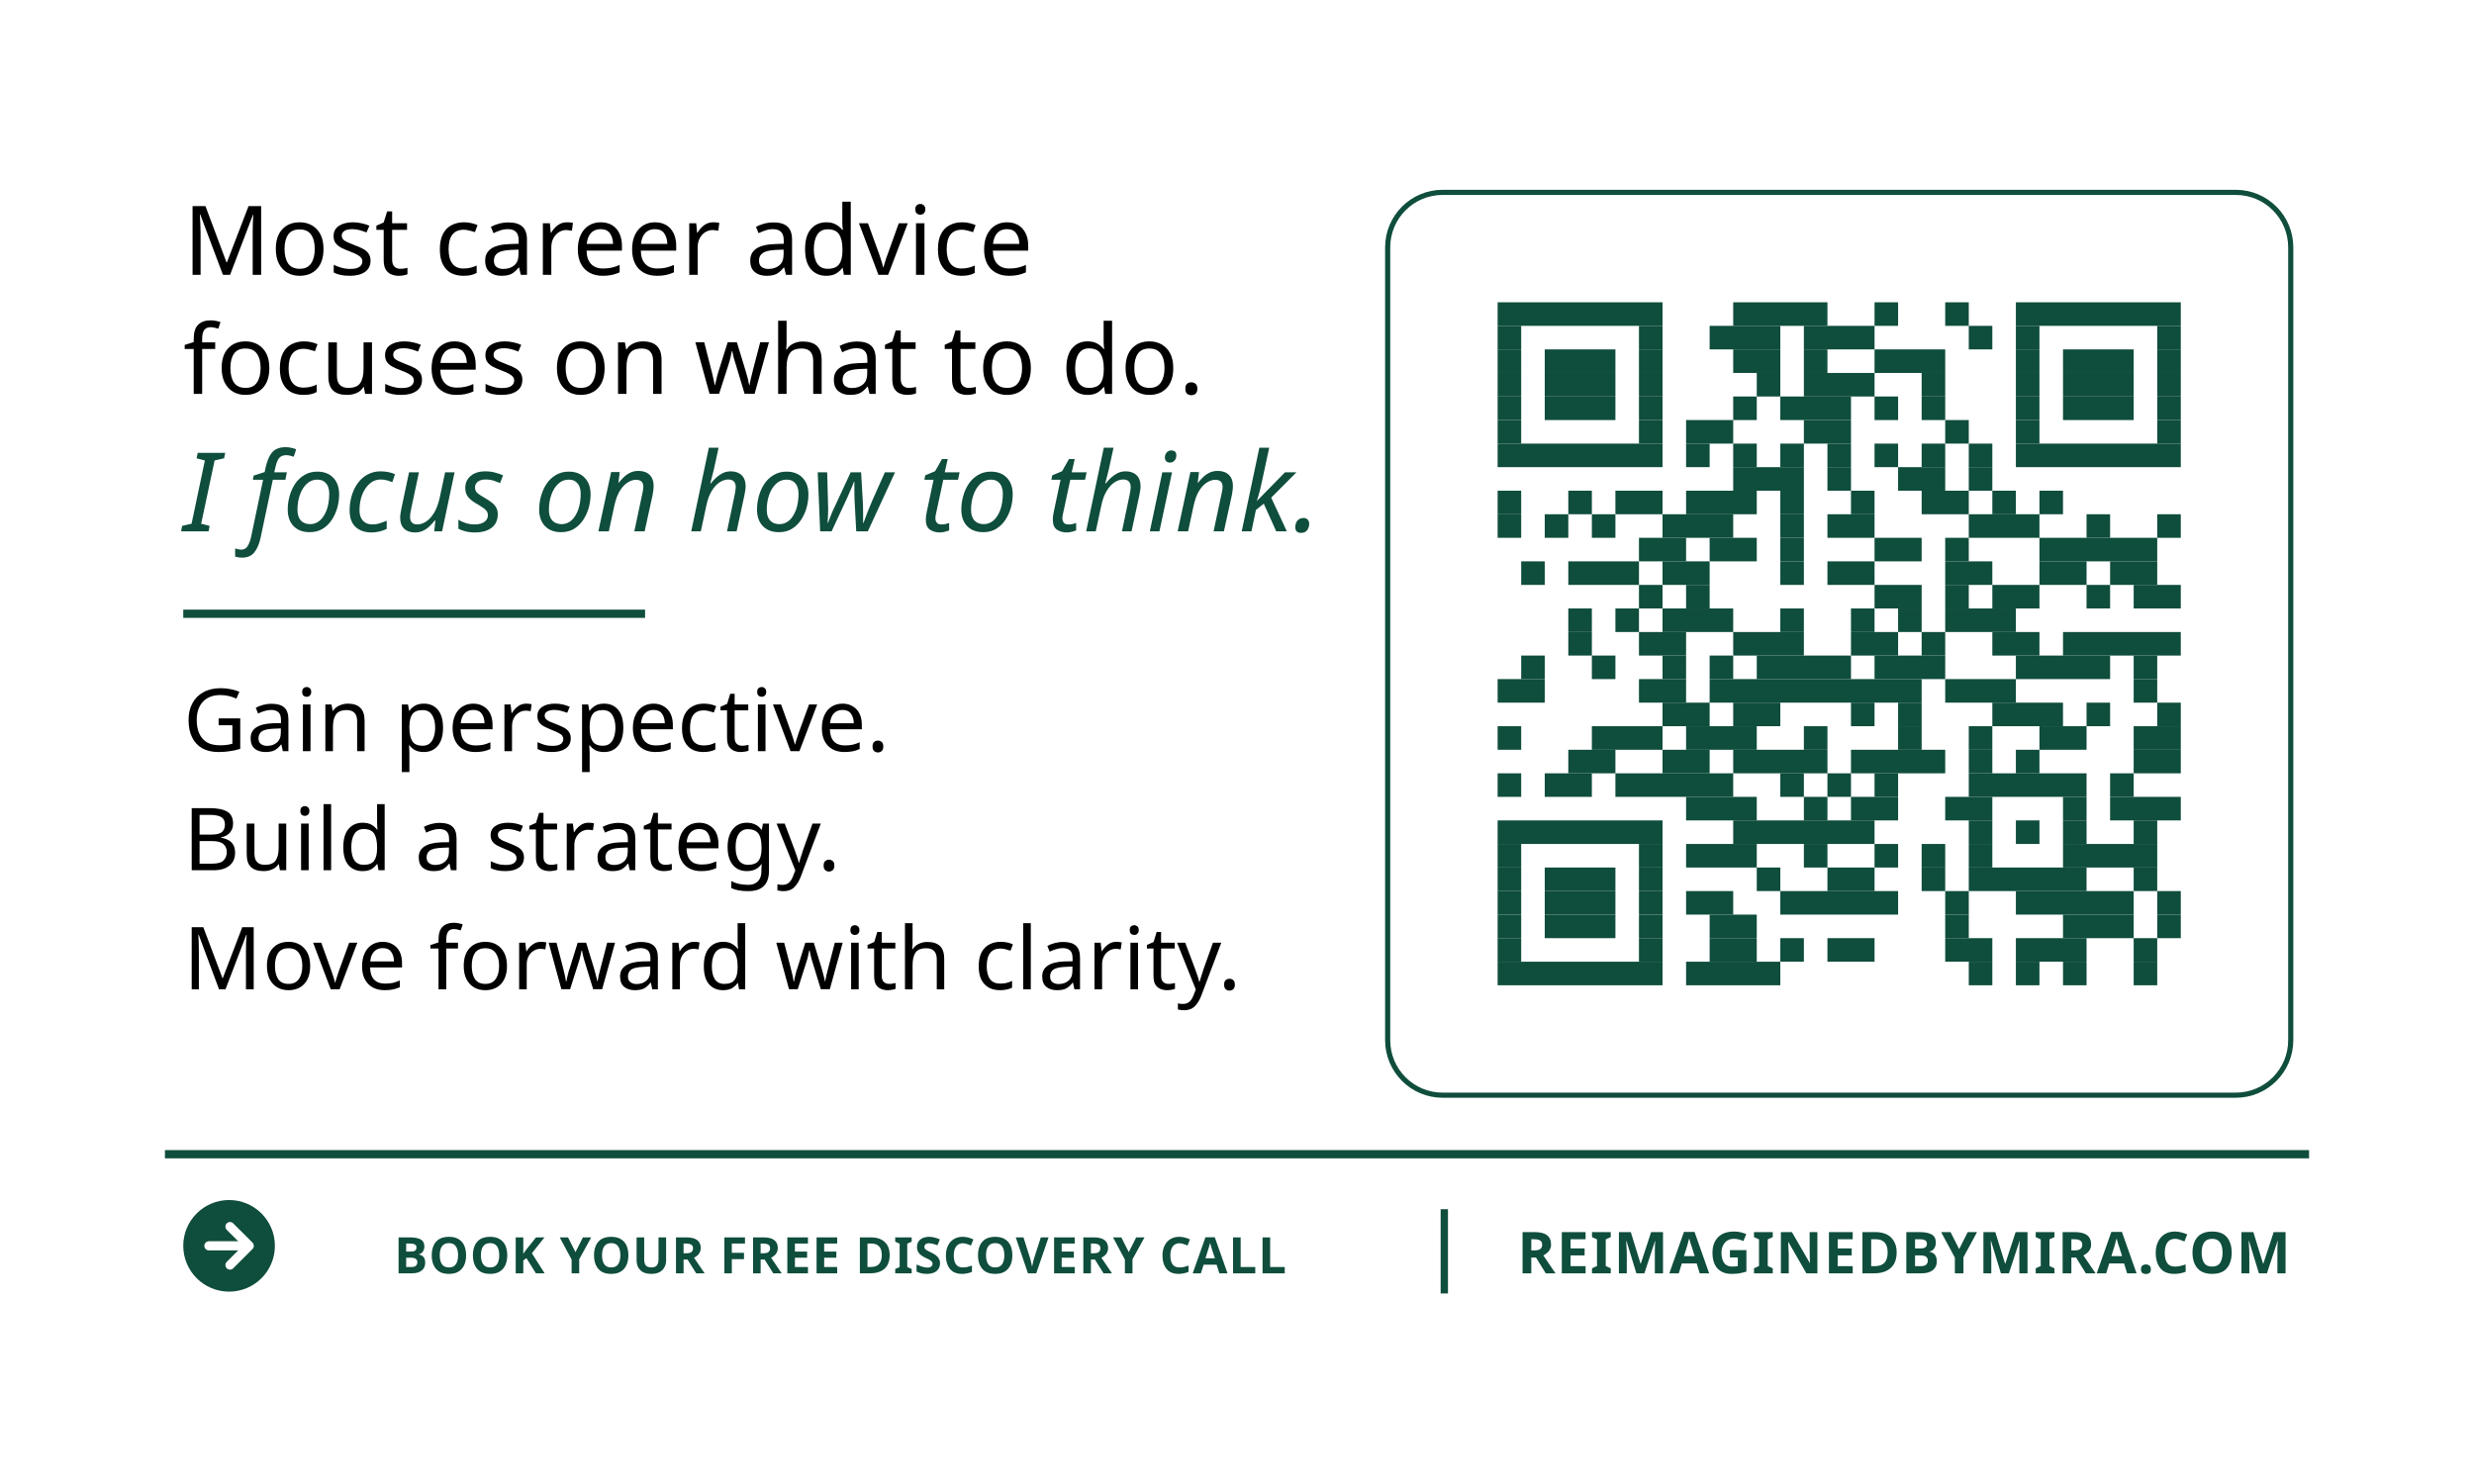
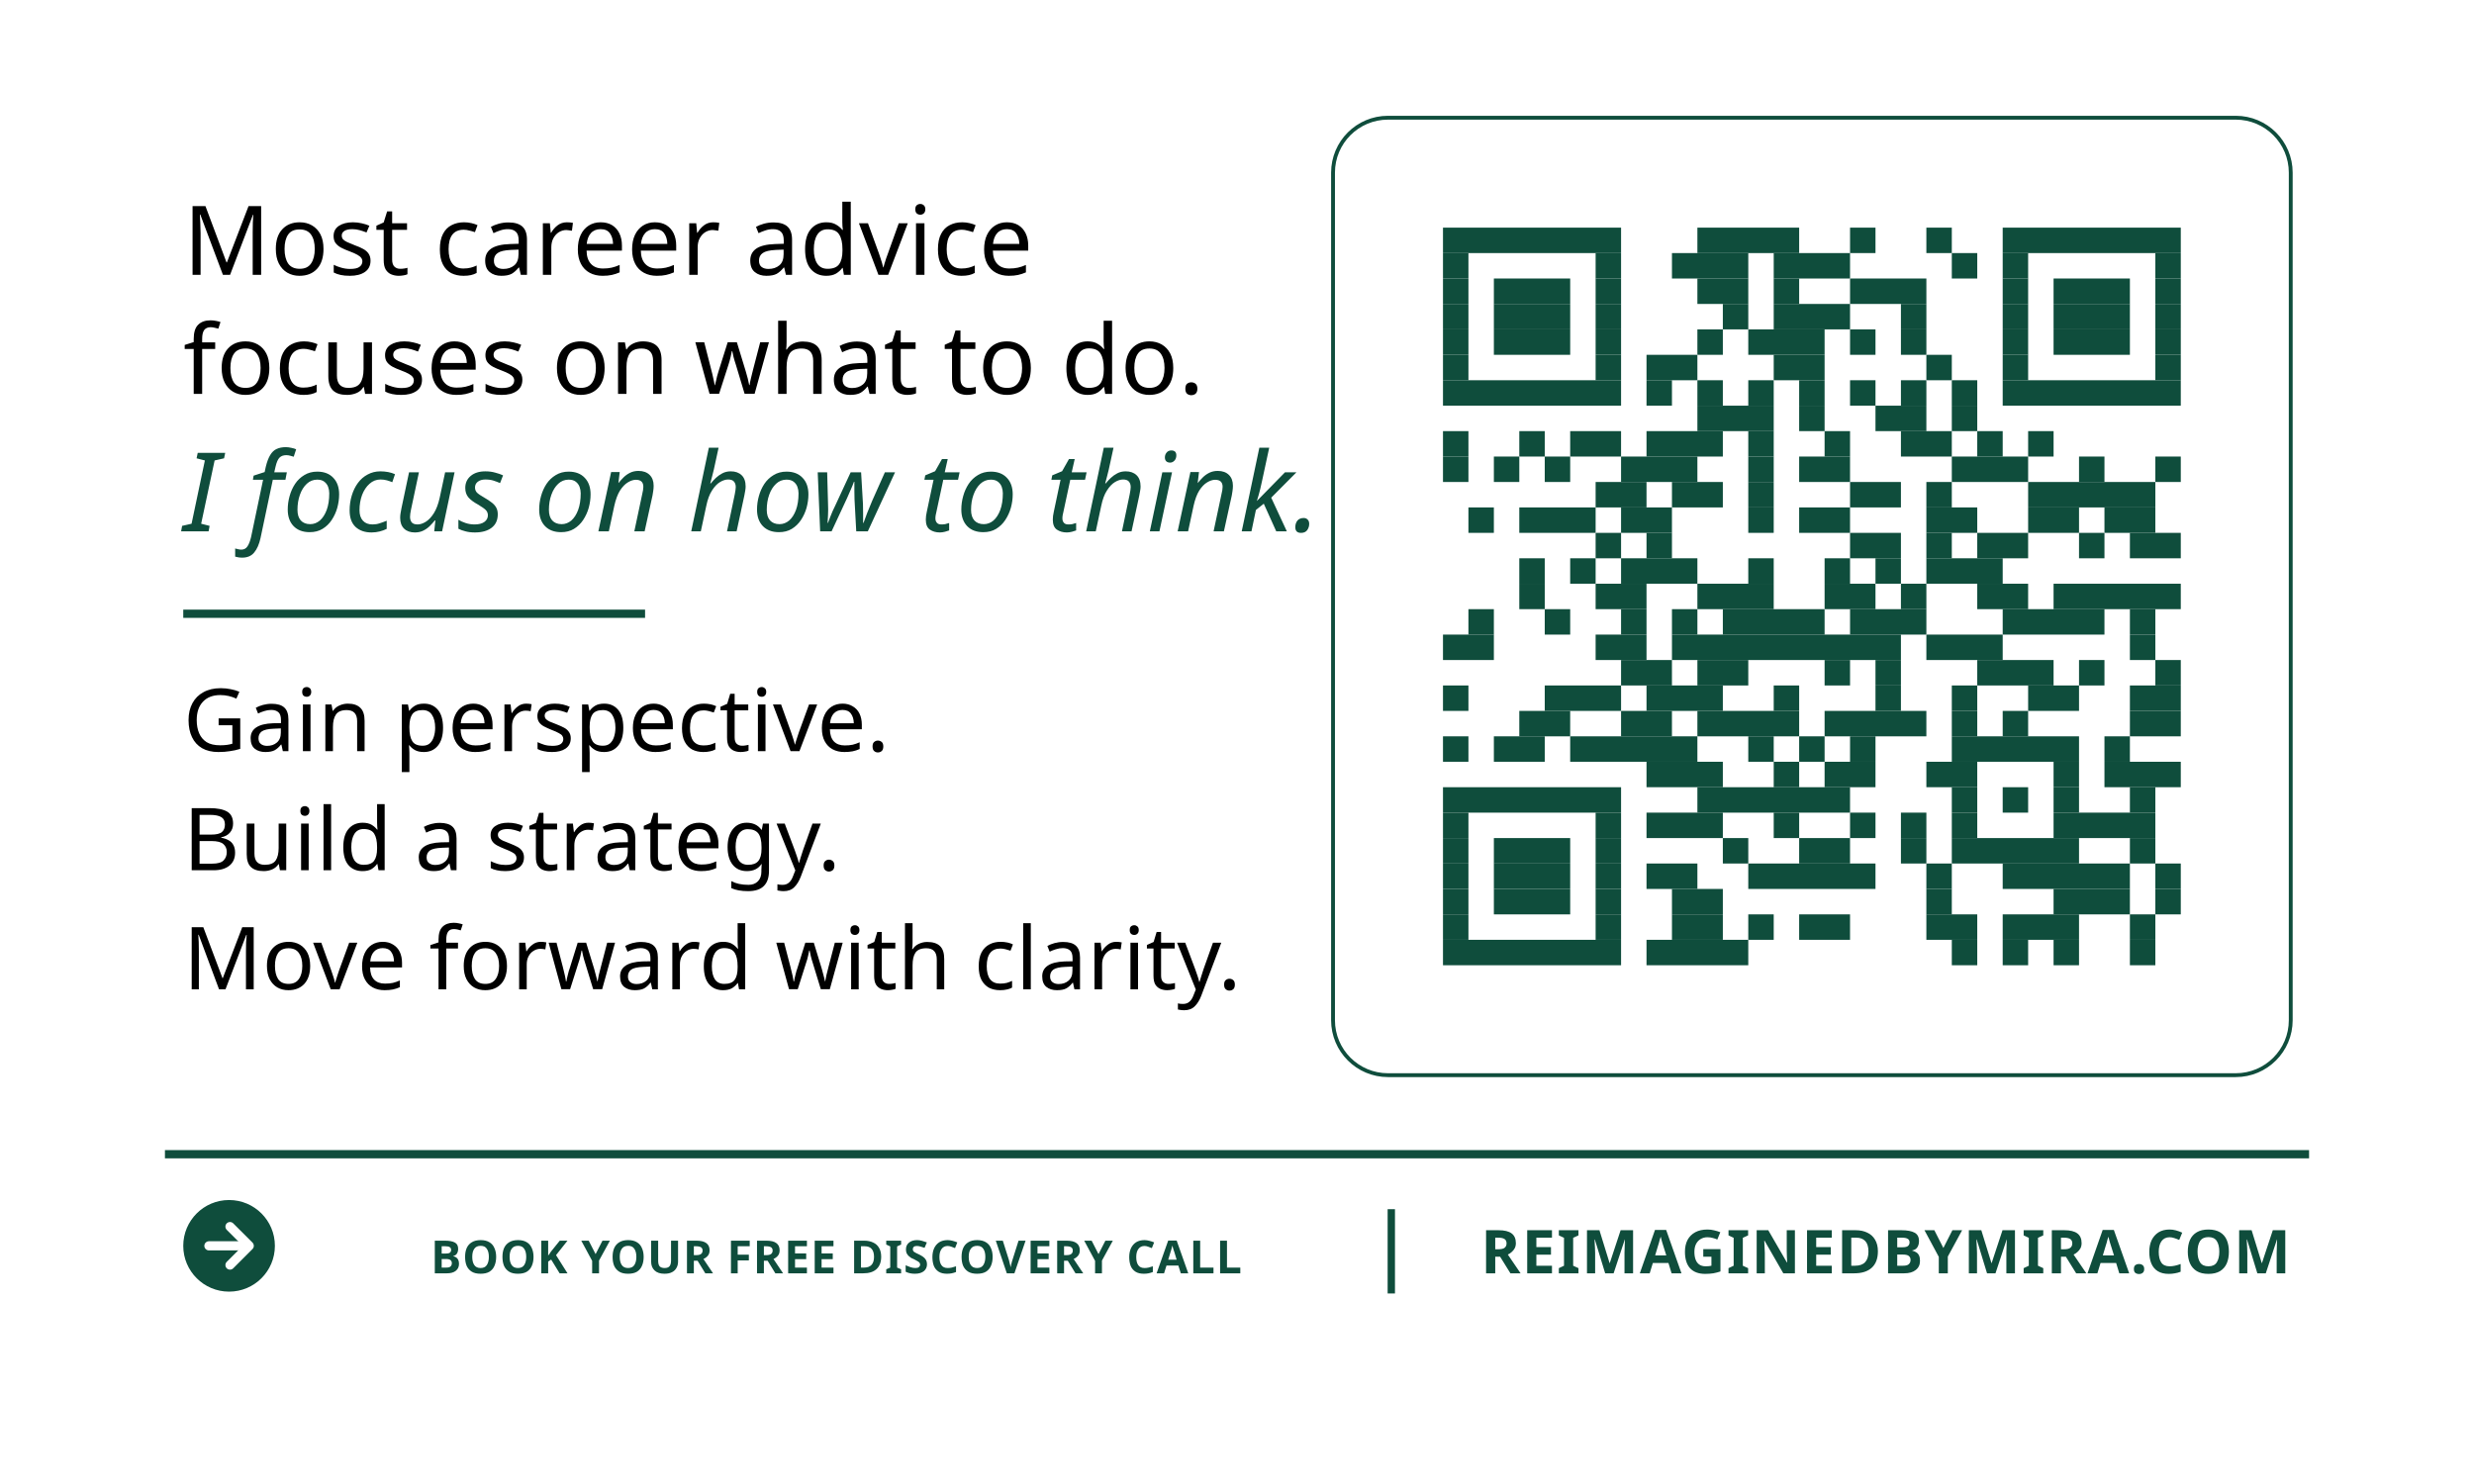
<svg xmlns="http://www.w3.org/2000/svg" width="3.75in" height="2.25in" viewBox="0 0 270.0 162.0">
  <rect x="0" y="0" width="270.0" height="162.0" fill="#FFFFFF" />
-   <rect x="151.444" y="21.000" width="98.556" height="98.556" rx="6" fill="#FFFFFF" stroke="#0F4D3C" stroke-width="0.56" />
-   <rect x="163.444" y="33.000" width="17.996" height="2.571" fill="#0F4D3C" />
-   <rect x="189.153" y="33.000" width="10.284" height="2.571" fill="#0F4D3C" />
-   <rect x="204.578" y="33.000" width="2.571" height="2.571" fill="#0F4D3C" />
-   <rect x="212.291" y="33.000" width="2.571" height="2.571" fill="#0F4D3C" />
-   <rect x="220.004" y="33.000" width="17.996" height="2.571" fill="#0F4D3C" />
-   <rect x="163.444" y="35.571" width="2.571" height="2.571" fill="#0F4D3C" />
-   <rect x="178.869" y="35.571" width="2.571" height="2.571" fill="#0F4D3C" />
-   <rect x="186.582" y="35.571" width="7.713" height="2.571" fill="#0F4D3C" />
-   <rect x="196.866" y="35.571" width="7.713" height="2.571" fill="#0F4D3C" />
-   <rect x="214.862" y="35.571" width="2.571" height="2.571" fill="#0F4D3C" />
-   <rect x="220.004" y="35.571" width="2.571" height="2.571" fill="#0F4D3C" />
-   <rect x="235.429" y="35.571" width="2.571" height="2.571" fill="#0F4D3C" />
-   <rect x="163.444" y="38.142" width="2.571" height="2.571" fill="#0F4D3C" />
-   <rect x="168.586" y="38.142" width="7.713" height="2.571" fill="#0F4D3C" />
-   <rect x="178.869" y="38.142" width="2.571" height="2.571" fill="#0F4D3C" />
-   <rect x="189.153" y="38.142" width="5.142" height="2.571" fill="#0F4D3C" />
-   <rect x="196.866" y="38.142" width="2.571" height="2.571" fill="#0F4D3C" />
-   <rect x="204.578" y="38.142" width="7.713" height="2.571" fill="#0F4D3C" />
-   <rect x="220.004" y="38.142" width="2.571" height="2.571" fill="#0F4D3C" />
-   <rect x="225.146" y="38.142" width="7.713" height="2.571" fill="#0F4D3C" />
-   <rect x="235.429" y="38.142" width="2.571" height="2.571" fill="#0F4D3C" />
-   <rect x="163.444" y="40.713" width="2.571" height="2.571" fill="#0F4D3C" />
-   <rect x="168.586" y="40.713" width="7.713" height="2.571" fill="#0F4D3C" />
-   <rect x="178.869" y="40.713" width="2.571" height="2.571" fill="#0F4D3C" />
-   <rect x="191.724" y="40.713" width="2.571" height="2.571" fill="#0F4D3C" />
-   <rect x="196.866" y="40.713" width="7.713" height="2.571" fill="#0F4D3C" />
-   <rect x="209.720" y="40.713" width="2.571" height="2.571" fill="#0F4D3C" />
-   <rect x="220.004" y="40.713" width="2.571" height="2.571" fill="#0F4D3C" />
-   <rect x="225.146" y="40.713" width="7.713" height="2.571" fill="#0F4D3C" />
-   <rect x="235.429" y="40.713" width="2.571" height="2.571" fill="#0F4D3C" />
-   <rect x="163.444" y="43.284" width="2.571" height="2.571" fill="#0F4D3C" />
-   <rect x="168.586" y="43.284" width="7.713" height="2.571" fill="#0F4D3C" />
-   <rect x="178.869" y="43.284" width="2.571" height="2.571" fill="#0F4D3C" />
-   <rect x="189.153" y="43.284" width="2.571" height="2.571" fill="#0F4D3C" />
-   <rect x="194.295" y="43.284" width="7.713" height="2.571" fill="#0F4D3C" />
-   <rect x="204.578" y="43.284" width="2.571" height="2.571" fill="#0F4D3C" />
-   <rect x="209.720" y="43.284" width="2.571" height="2.571" fill="#0F4D3C" />
-   <rect x="220.004" y="43.284" width="2.571" height="2.571" fill="#0F4D3C" />
-   <rect x="225.146" y="43.284" width="7.713" height="2.571" fill="#0F4D3C" />
-   <rect x="235.429" y="43.284" width="2.571" height="2.571" fill="#0F4D3C" />
-   <rect x="163.444" y="45.854" width="2.571" height="2.571" fill="#0F4D3C" />
-   <rect x="178.869" y="45.854" width="2.571" height="2.571" fill="#0F4D3C" />
-   <rect x="184.011" y="45.854" width="5.142" height="2.571" fill="#0F4D3C" />
-   <rect x="196.866" y="45.854" width="5.142" height="2.571" fill="#0F4D3C" />
-   <rect x="212.291" y="45.854" width="2.571" height="2.571" fill="#0F4D3C" />
-   <rect x="220.004" y="45.854" width="2.571" height="2.571" fill="#0F4D3C" />
-   <rect x="235.429" y="45.854" width="2.571" height="2.571" fill="#0F4D3C" />
-   <rect x="163.444" y="48.425" width="17.996" height="2.571" fill="#0F4D3C" />
-   <rect x="184.011" y="48.425" width="2.571" height="2.571" fill="#0F4D3C" />
-   <rect x="189.153" y="48.425" width="2.571" height="2.571" fill="#0F4D3C" />
-   <rect x="194.295" y="48.425" width="2.571" height="2.571" fill="#0F4D3C" />
-   <rect x="199.437" y="48.425" width="2.571" height="2.571" fill="#0F4D3C" />
-   <rect x="204.578" y="48.425" width="2.571" height="2.571" fill="#0F4D3C" />
-   <rect x="209.720" y="48.425" width="2.571" height="2.571" fill="#0F4D3C" />
-   <rect x="214.862" y="48.425" width="2.571" height="2.571" fill="#0F4D3C" />
-   <rect x="220.004" y="48.425" width="17.996" height="2.571" fill="#0F4D3C" />
-   <rect x="189.153" y="50.996" width="7.713" height="2.571" fill="#0F4D3C" />
-   <rect x="199.437" y="50.996" width="2.571" height="2.571" fill="#0F4D3C" />
-   <rect x="207.149" y="50.996" width="5.142" height="2.571" fill="#0F4D3C" />
-   <rect x="214.862" y="50.996" width="2.571" height="2.571" fill="#0F4D3C" />
-   <rect x="163.444" y="53.567" width="2.571" height="2.571" fill="#0F4D3C" />
-   <rect x="171.157" y="53.567" width="2.571" height="2.571" fill="#0F4D3C" />
-   <rect x="176.298" y="53.567" width="5.142" height="2.571" fill="#0F4D3C" />
-   <rect x="184.011" y="53.567" width="7.713" height="2.571" fill="#0F4D3C" />
-   <rect x="194.295" y="53.567" width="2.571" height="2.571" fill="#0F4D3C" />
-   <rect x="202.007" y="53.567" width="2.571" height="2.571" fill="#0F4D3C" />
-   <rect x="209.720" y="53.567" width="5.142" height="2.571" fill="#0F4D3C" />
-   <rect x="217.433" y="53.567" width="2.571" height="2.571" fill="#0F4D3C" />
-   <rect x="222.575" y="53.567" width="2.571" height="2.571" fill="#0F4D3C" />
-   <rect x="163.444" y="56.138" width="2.571" height="2.571" fill="#0F4D3C" />
-   <rect x="168.586" y="56.138" width="2.571" height="2.571" fill="#0F4D3C" />
-   <rect x="173.728" y="56.138" width="2.571" height="2.571" fill="#0F4D3C" />
-   <rect x="181.440" y="56.138" width="7.713" height="2.571" fill="#0F4D3C" />
-   <rect x="194.295" y="56.138" width="2.571" height="2.571" fill="#0F4D3C" />
-   <rect x="199.437" y="56.138" width="5.142" height="2.571" fill="#0F4D3C" />
-   <rect x="214.862" y="56.138" width="7.713" height="2.571" fill="#0F4D3C" />
-   <rect x="227.716" y="56.138" width="2.571" height="2.571" fill="#0F4D3C" />
-   <rect x="235.429" y="56.138" width="2.571" height="2.571" fill="#0F4D3C" />
-   <rect x="178.869" y="58.709" width="5.142" height="2.571" fill="#0F4D3C" />
-   <rect x="186.582" y="58.709" width="5.142" height="2.571" fill="#0F4D3C" />
-   <rect x="194.295" y="58.709" width="2.571" height="2.571" fill="#0F4D3C" />
-   <rect x="204.578" y="58.709" width="5.142" height="2.571" fill="#0F4D3C" />
-   <rect x="212.291" y="58.709" width="2.571" height="2.571" fill="#0F4D3C" />
-   <rect x="222.575" y="58.709" width="12.854" height="2.571" fill="#0F4D3C" />
-   <rect x="166.015" y="61.280" width="2.571" height="2.571" fill="#0F4D3C" />
-   <rect x="171.157" y="61.280" width="7.713" height="2.571" fill="#0F4D3C" />
-   <rect x="181.440" y="61.280" width="5.142" height="2.571" fill="#0F4D3C" />
-   <rect x="194.295" y="61.280" width="2.571" height="2.571" fill="#0F4D3C" />
-   <rect x="199.437" y="61.280" width="5.142" height="2.571" fill="#0F4D3C" />
-   <rect x="212.291" y="61.280" width="5.142" height="2.571" fill="#0F4D3C" />
-   <rect x="222.575" y="61.280" width="5.142" height="2.571" fill="#0F4D3C" />
-   <rect x="230.287" y="61.280" width="5.142" height="2.571" fill="#0F4D3C" />
-   <rect x="178.869" y="63.851" width="2.571" height="2.571" fill="#0F4D3C" />
-   <rect x="184.011" y="63.851" width="2.571" height="2.571" fill="#0F4D3C" />
-   <rect x="204.578" y="63.851" width="5.142" height="2.571" fill="#0F4D3C" />
-   <rect x="212.291" y="63.851" width="2.571" height="2.571" fill="#0F4D3C" />
-   <rect x="217.433" y="63.851" width="5.142" height="2.571" fill="#0F4D3C" />
-   <rect x="227.716" y="63.851" width="2.571" height="2.571" fill="#0F4D3C" />
-   <rect x="232.858" y="63.851" width="5.142" height="2.571" fill="#0F4D3C" />
-   <rect x="171.157" y="66.422" width="2.571" height="2.571" fill="#0F4D3C" />
-   <rect x="176.298" y="66.422" width="2.571" height="2.571" fill="#0F4D3C" />
-   <rect x="181.440" y="66.422" width="7.713" height="2.571" fill="#0F4D3C" />
-   <rect x="194.295" y="66.422" width="2.571" height="2.571" fill="#0F4D3C" />
-   <rect x="202.007" y="66.422" width="2.571" height="2.571" fill="#0F4D3C" />
-   <rect x="207.149" y="66.422" width="2.571" height="2.571" fill="#0F4D3C" />
-   <rect x="212.291" y="66.422" width="7.713" height="2.571" fill="#0F4D3C" />
-   <rect x="171.157" y="68.993" width="2.571" height="2.571" fill="#0F4D3C" />
-   <rect x="178.869" y="68.993" width="5.142" height="2.571" fill="#0F4D3C" />
-   <rect x="189.153" y="68.993" width="7.713" height="2.571" fill="#0F4D3C" />
-   <rect x="202.007" y="68.993" width="5.142" height="2.571" fill="#0F4D3C" />
-   <rect x="209.720" y="68.993" width="2.571" height="2.571" fill="#0F4D3C" />
-   <rect x="217.433" y="68.993" width="5.142" height="2.571" fill="#0F4D3C" />
-   <rect x="225.146" y="68.993" width="12.854" height="2.571" fill="#0F4D3C" />
-   <rect x="166.015" y="71.563" width="2.571" height="2.571" fill="#0F4D3C" />
-   <rect x="173.728" y="71.563" width="2.571" height="2.571" fill="#0F4D3C" />
-   <rect x="181.440" y="71.563" width="2.571" height="2.571" fill="#0F4D3C" />
-   <rect x="186.582" y="71.563" width="2.571" height="2.571" fill="#0F4D3C" />
-   <rect x="191.724" y="71.563" width="10.284" height="2.571" fill="#0F4D3C" />
-   <rect x="204.578" y="71.563" width="7.713" height="2.571" fill="#0F4D3C" />
-   <rect x="220.004" y="71.563" width="10.284" height="2.571" fill="#0F4D3C" />
-   <rect x="232.858" y="71.563" width="2.571" height="2.571" fill="#0F4D3C" />
-   <rect x="163.444" y="74.134" width="5.142" height="2.571" fill="#0F4D3C" />
-   <rect x="178.869" y="74.134" width="5.142" height="2.571" fill="#0F4D3C" />
-   <rect x="186.582" y="74.134" width="23.138" height="2.571" fill="#0F4D3C" />
-   <rect x="212.291" y="74.134" width="7.713" height="2.571" fill="#0F4D3C" />
-   <rect x="232.858" y="74.134" width="2.571" height="2.571" fill="#0F4D3C" />
-   <rect x="181.440" y="76.705" width="5.142" height="2.571" fill="#0F4D3C" />
-   <rect x="189.153" y="76.705" width="5.142" height="2.571" fill="#0F4D3C" />
-   <rect x="202.007" y="76.705" width="2.571" height="2.571" fill="#0F4D3C" />
-   <rect x="207.149" y="76.705" width="2.571" height="2.571" fill="#0F4D3C" />
-   <rect x="217.433" y="76.705" width="7.713" height="2.571" fill="#0F4D3C" />
-   <rect x="227.716" y="76.705" width="2.571" height="2.571" fill="#0F4D3C" />
-   <rect x="235.429" y="76.705" width="2.571" height="2.571" fill="#0F4D3C" />
-   <rect x="163.444" y="79.276" width="2.571" height="2.571" fill="#0F4D3C" />
-   <rect x="173.728" y="79.276" width="7.713" height="2.571" fill="#0F4D3C" />
-   <rect x="184.011" y="79.276" width="7.713" height="2.571" fill="#0F4D3C" />
-   <rect x="196.866" y="79.276" width="2.571" height="2.571" fill="#0F4D3C" />
-   <rect x="207.149" y="79.276" width="2.571" height="2.571" fill="#0F4D3C" />
-   <rect x="214.862" y="79.276" width="2.571" height="2.571" fill="#0F4D3C" />
-   <rect x="222.575" y="79.276" width="5.142" height="2.571" fill="#0F4D3C" />
-   <rect x="232.858" y="79.276" width="5.142" height="2.571" fill="#0F4D3C" />
-   <rect x="171.157" y="81.847" width="5.142" height="2.571" fill="#0F4D3C" />
-   <rect x="181.440" y="81.847" width="5.142" height="2.571" fill="#0F4D3C" />
-   <rect x="189.153" y="81.847" width="10.284" height="2.571" fill="#0F4D3C" />
-   <rect x="202.007" y="81.847" width="10.284" height="2.571" fill="#0F4D3C" />
-   <rect x="214.862" y="81.847" width="2.571" height="2.571" fill="#0F4D3C" />
-   <rect x="220.004" y="81.847" width="2.571" height="2.571" fill="#0F4D3C" />
-   <rect x="232.858" y="81.847" width="5.142" height="2.571" fill="#0F4D3C" />
-   <rect x="163.444" y="84.418" width="2.571" height="2.571" fill="#0F4D3C" />
-   <rect x="168.586" y="84.418" width="5.142" height="2.571" fill="#0F4D3C" />
-   <rect x="176.298" y="84.418" width="12.854" height="2.571" fill="#0F4D3C" />
-   <rect x="194.295" y="84.418" width="2.571" height="2.571" fill="#0F4D3C" />
-   <rect x="199.437" y="84.418" width="2.571" height="2.571" fill="#0F4D3C" />
-   <rect x="204.578" y="84.418" width="2.571" height="2.571" fill="#0F4D3C" />
-   <rect x="214.862" y="84.418" width="12.854" height="2.571" fill="#0F4D3C" />
-   <rect x="230.287" y="84.418" width="2.571" height="2.571" fill="#0F4D3C" />
-   <rect x="184.011" y="86.989" width="7.713" height="2.571" fill="#0F4D3C" />
-   <rect x="196.866" y="86.989" width="2.571" height="2.571" fill="#0F4D3C" />
-   <rect x="202.007" y="86.989" width="5.142" height="2.571" fill="#0F4D3C" />
-   <rect x="212.291" y="86.989" width="5.142" height="2.571" fill="#0F4D3C" />
-   <rect x="225.146" y="86.989" width="2.571" height="2.571" fill="#0F4D3C" />
-   <rect x="230.287" y="86.989" width="7.713" height="2.571" fill="#0F4D3C" />
-   <rect x="163.444" y="89.560" width="17.996" height="2.571" fill="#0F4D3C" />
-   <rect x="189.153" y="89.560" width="15.425" height="2.571" fill="#0F4D3C" />
-   <rect x="214.862" y="89.560" width="2.571" height="2.571" fill="#0F4D3C" />
-   <rect x="220.004" y="89.560" width="2.571" height="2.571" fill="#0F4D3C" />
-   <rect x="225.146" y="89.560" width="2.571" height="2.571" fill="#0F4D3C" />
-   <rect x="232.858" y="89.560" width="2.571" height="2.571" fill="#0F4D3C" />
-   <rect x="163.444" y="92.131" width="2.571" height="2.571" fill="#0F4D3C" />
-   <rect x="178.869" y="92.131" width="2.571" height="2.571" fill="#0F4D3C" />
-   <rect x="184.011" y="92.131" width="7.713" height="2.571" fill="#0F4D3C" />
-   <rect x="196.866" y="92.131" width="2.571" height="2.571" fill="#0F4D3C" />
-   <rect x="204.578" y="92.131" width="2.571" height="2.571" fill="#0F4D3C" />
-   <rect x="209.720" y="92.131" width="2.571" height="2.571" fill="#0F4D3C" />
-   <rect x="214.862" y="92.131" width="2.571" height="2.571" fill="#0F4D3C" />
-   <rect x="225.146" y="92.131" width="10.284" height="2.571" fill="#0F4D3C" />
-   <rect x="163.444" y="94.702" width="2.571" height="2.571" fill="#0F4D3C" />
-   <rect x="168.586" y="94.702" width="7.713" height="2.571" fill="#0F4D3C" />
-   <rect x="178.869" y="94.702" width="2.571" height="2.571" fill="#0F4D3C" />
-   <rect x="191.724" y="94.702" width="2.571" height="2.571" fill="#0F4D3C" />
-   <rect x="199.437" y="94.702" width="5.142" height="2.571" fill="#0F4D3C" />
-   <rect x="209.720" y="94.702" width="2.571" height="2.571" fill="#0F4D3C" />
-   <rect x="214.862" y="94.702" width="12.854" height="2.571" fill="#0F4D3C" />
-   <rect x="232.858" y="94.702" width="2.571" height="2.571" fill="#0F4D3C" />
-   <rect x="163.444" y="97.272" width="2.571" height="2.571" fill="#0F4D3C" />
-   <rect x="168.586" y="97.272" width="7.713" height="2.571" fill="#0F4D3C" />
-   <rect x="178.869" y="97.272" width="2.571" height="2.571" fill="#0F4D3C" />
-   <rect x="184.011" y="97.272" width="5.142" height="2.571" fill="#0F4D3C" />
-   <rect x="194.295" y="97.272" width="12.854" height="2.571" fill="#0F4D3C" />
-   <rect x="212.291" y="97.272" width="2.571" height="2.571" fill="#0F4D3C" />
-   <rect x="220.004" y="97.272" width="12.854" height="2.571" fill="#0F4D3C" />
-   <rect x="235.429" y="97.272" width="2.571" height="2.571" fill="#0F4D3C" />
-   <rect x="163.444" y="99.843" width="2.571" height="2.571" fill="#0F4D3C" />
-   <rect x="168.586" y="99.843" width="7.713" height="2.571" fill="#0F4D3C" />
-   <rect x="178.869" y="99.843" width="2.571" height="2.571" fill="#0F4D3C" />
-   <rect x="186.582" y="99.843" width="5.142" height="2.571" fill="#0F4D3C" />
-   <rect x="212.291" y="99.843" width="2.571" height="2.571" fill="#0F4D3C" />
-   <rect x="225.146" y="99.843" width="7.713" height="2.571" fill="#0F4D3C" />
-   <rect x="235.429" y="99.843" width="2.571" height="2.571" fill="#0F4D3C" />
-   <rect x="163.444" y="102.414" width="2.571" height="2.571" fill="#0F4D3C" />
-   <rect x="178.869" y="102.414" width="2.571" height="2.571" fill="#0F4D3C" />
-   <rect x="186.582" y="102.414" width="5.142" height="2.571" fill="#0F4D3C" />
-   <rect x="194.295" y="102.414" width="2.571" height="2.571" fill="#0F4D3C" />
-   <rect x="199.437" y="102.414" width="5.142" height="2.571" fill="#0F4D3C" />
-   <rect x="212.291" y="102.414" width="5.142" height="2.571" fill="#0F4D3C" />
-   <rect x="220.004" y="102.414" width="7.713" height="2.571" fill="#0F4D3C" />
-   <rect x="232.858" y="102.414" width="2.571" height="2.571" fill="#0F4D3C" />
-   <rect x="163.444" y="104.985" width="17.996" height="2.571" fill="#0F4D3C" />
-   <rect x="184.011" y="104.985" width="10.284" height="2.571" fill="#0F4D3C" />
-   <rect x="214.862" y="104.985" width="2.571" height="2.571" fill="#0F4D3C" />
-   <rect x="220.004" y="104.985" width="2.571" height="2.571" fill="#0F4D3C" />
-   <rect x="225.146" y="104.985" width="2.571" height="2.571" fill="#0F4D3C" />
-   <rect x="232.858" y="104.985" width="2.571" height="2.571" fill="#0F4D3C" />
+   <rect x="145.480" y="12.850" width="104.520" height="104.520" rx="6" fill="#FFFFFF" stroke="#0F4D3C" stroke-width="0.42" />
+   <rect x="157.480" y="24.850" width="19.436" height="2.777" fill="#0F4D3C" />
+   <rect x="185.245" y="24.850" width="11.106" height="2.777" fill="#0F4D3C" />
+   <rect x="201.905" y="24.850" width="2.777" height="2.777" fill="#0F4D3C" />
+   <rect x="210.234" y="24.850" width="2.777" height="2.777" fill="#0F4D3C" />
+   <rect x="218.564" y="24.850" width="19.436" height="2.777" fill="#0F4D3C" />
+   <rect x="157.480" y="27.627" width="2.777" height="2.777" fill="#0F4D3C" />
+   <rect x="174.139" y="27.627" width="2.777" height="2.777" fill="#0F4D3C" />
+   <rect x="182.469" y="27.627" width="8.330" height="2.777" fill="#0F4D3C" />
+   <rect x="193.575" y="27.627" width="8.330" height="2.777" fill="#0F4D3C" />
+   <rect x="213.011" y="27.627" width="2.777" height="2.777" fill="#0F4D3C" />
+   <rect x="218.564" y="27.627" width="2.777" height="2.777" fill="#0F4D3C" />
+   <rect x="235.223" y="27.627" width="2.777" height="2.777" fill="#0F4D3C" />
+   <rect x="157.480" y="30.403" width="2.777" height="2.777" fill="#0F4D3C" />
+   <rect x="163.033" y="30.403" width="8.330" height="2.777" fill="#0F4D3C" />
+   <rect x="174.139" y="30.403" width="2.777" height="2.777" fill="#0F4D3C" />
+   <rect x="185.245" y="30.403" width="5.553" height="2.777" fill="#0F4D3C" />
+   <rect x="193.575" y="30.403" width="2.777" height="2.777" fill="#0F4D3C" />
+   <rect x="201.905" y="30.403" width="8.330" height="2.777" fill="#0F4D3C" />
+   <rect x="218.564" y="30.403" width="2.777" height="2.777" fill="#0F4D3C" />
+   <rect x="224.117" y="30.403" width="8.330" height="2.777" fill="#0F4D3C" />
+   <rect x="235.223" y="30.403" width="2.777" height="2.777" fill="#0F4D3C" />
+   <rect x="157.480" y="33.180" width="2.777" height="2.777" fill="#0F4D3C" />
+   <rect x="163.033" y="33.180" width="8.330" height="2.777" fill="#0F4D3C" />
+   <rect x="174.139" y="33.180" width="2.777" height="2.777" fill="#0F4D3C" />
+   <rect x="188.022" y="33.180" width="2.777" height="2.777" fill="#0F4D3C" />
+   <rect x="193.575" y="33.180" width="8.330" height="2.777" fill="#0F4D3C" />
+   <rect x="207.458" y="33.180" width="2.777" height="2.777" fill="#0F4D3C" />
+   <rect x="218.564" y="33.180" width="2.777" height="2.777" fill="#0F4D3C" />
+   <rect x="224.117" y="33.180" width="8.330" height="2.777" fill="#0F4D3C" />
+   <rect x="235.223" y="33.180" width="2.777" height="2.777" fill="#0F4D3C" />
+   <rect x="157.480" y="35.956" width="2.777" height="2.777" fill="#0F4D3C" />
+   <rect x="163.033" y="35.956" width="8.330" height="2.777" fill="#0F4D3C" />
+   <rect x="174.139" y="35.956" width="2.777" height="2.777" fill="#0F4D3C" />
+   <rect x="185.245" y="35.956" width="2.777" height="2.777" fill="#0F4D3C" />
+   <rect x="190.798" y="35.956" width="8.330" height="2.777" fill="#0F4D3C" />
+   <rect x="201.905" y="35.956" width="2.777" height="2.777" fill="#0F4D3C" />
+   <rect x="207.458" y="35.956" width="2.777" height="2.777" fill="#0F4D3C" />
+   <rect x="218.564" y="35.956" width="2.777" height="2.777" fill="#0F4D3C" />
+   <rect x="224.117" y="35.956" width="8.330" height="2.777" fill="#0F4D3C" />
+   <rect x="235.223" y="35.956" width="2.777" height="2.777" fill="#0F4D3C" />
+   <rect x="157.480" y="38.733" width="2.777" height="2.777" fill="#0F4D3C" />
+   <rect x="174.139" y="38.733" width="2.777" height="2.777" fill="#0F4D3C" />
+   <rect x="179.692" y="38.733" width="5.553" height="2.777" fill="#0F4D3C" />
+   <rect x="193.575" y="38.733" width="5.553" height="2.777" fill="#0F4D3C" />
+   <rect x="210.234" y="38.733" width="2.777" height="2.777" fill="#0F4D3C" />
+   <rect x="218.564" y="38.733" width="2.777" height="2.777" fill="#0F4D3C" />
+   <rect x="235.223" y="38.733" width="2.777" height="2.777" fill="#0F4D3C" />
+   <rect x="157.480" y="41.509" width="19.436" height="2.777" fill="#0F4D3C" />
+   <rect x="179.692" y="41.509" width="2.777" height="2.777" fill="#0F4D3C" />
+   <rect x="185.245" y="41.509" width="2.777" height="2.777" fill="#0F4D3C" />
+   <rect x="190.798" y="41.509" width="2.777" height="2.777" fill="#0F4D3C" />
+   <rect x="196.351" y="41.509" width="2.777" height="2.777" fill="#0F4D3C" />
+   <rect x="201.905" y="41.509" width="2.777" height="2.777" fill="#0F4D3C" />
+   <rect x="207.458" y="41.509" width="2.777" height="2.777" fill="#0F4D3C" />
+   <rect x="213.011" y="41.509" width="2.777" height="2.777" fill="#0F4D3C" />
+   <rect x="218.564" y="41.509" width="19.436" height="2.777" fill="#0F4D3C" />
+   <rect x="185.245" y="44.286" width="8.330" height="2.777" fill="#0F4D3C" />
+   <rect x="196.351" y="44.286" width="2.777" height="2.777" fill="#0F4D3C" />
+   <rect x="204.681" y="44.286" width="5.553" height="2.777" fill="#0F4D3C" />
+   <rect x="213.011" y="44.286" width="2.777" height="2.777" fill="#0F4D3C" />
+   <rect x="157.480" y="47.063" width="2.777" height="2.777" fill="#0F4D3C" />
+   <rect x="165.809" y="47.063" width="2.777" height="2.777" fill="#0F4D3C" />
+   <rect x="171.362" y="47.063" width="5.553" height="2.777" fill="#0F4D3C" />
+   <rect x="179.692" y="47.063" width="8.330" height="2.777" fill="#0F4D3C" />
+   <rect x="190.798" y="47.063" width="2.777" height="2.777" fill="#0F4D3C" />
+   <rect x="199.128" y="47.063" width="2.777" height="2.777" fill="#0F4D3C" />
+   <rect x="207.458" y="47.063" width="5.553" height="2.777" fill="#0F4D3C" />
+   <rect x="215.787" y="47.063" width="2.777" height="2.777" fill="#0F4D3C" />
+   <rect x="221.341" y="47.063" width="2.777" height="2.777" fill="#0F4D3C" />
+   <rect x="157.480" y="49.839" width="2.777" height="2.777" fill="#0F4D3C" />
+   <rect x="163.033" y="49.839" width="2.777" height="2.777" fill="#0F4D3C" />
+   <rect x="168.586" y="49.839" width="2.777" height="2.777" fill="#0F4D3C" />
+   <rect x="176.915" y="49.839" width="8.330" height="2.777" fill="#0F4D3C" />
+   <rect x="190.798" y="49.839" width="2.777" height="2.777" fill="#0F4D3C" />
+   <rect x="196.351" y="49.839" width="5.553" height="2.777" fill="#0F4D3C" />
+   <rect x="213.011" y="49.839" width="8.330" height="2.777" fill="#0F4D3C" />
+   <rect x="226.894" y="49.839" width="2.777" height="2.777" fill="#0F4D3C" />
+   <rect x="235.223" y="49.839" width="2.777" height="2.777" fill="#0F4D3C" />
+   <rect x="174.139" y="52.616" width="5.553" height="2.777" fill="#0F4D3C" />
+   <rect x="182.469" y="52.616" width="5.553" height="2.777" fill="#0F4D3C" />
+   <rect x="190.798" y="52.616" width="2.777" height="2.777" fill="#0F4D3C" />
+   <rect x="201.905" y="52.616" width="5.553" height="2.777" fill="#0F4D3C" />
+   <rect x="210.234" y="52.616" width="2.777" height="2.777" fill="#0F4D3C" />
+   <rect x="221.341" y="52.616" width="13.883" height="2.777" fill="#0F4D3C" />
+   <rect x="160.256" y="55.392" width="2.777" height="2.777" fill="#0F4D3C" />
+   <rect x="165.809" y="55.392" width="8.330" height="2.777" fill="#0F4D3C" />
+   <rect x="176.915" y="55.392" width="5.553" height="2.777" fill="#0F4D3C" />
+   <rect x="190.798" y="55.392" width="2.777" height="2.777" fill="#0F4D3C" />
+   <rect x="196.351" y="55.392" width="5.553" height="2.777" fill="#0F4D3C" />
+   <rect x="210.234" y="55.392" width="5.553" height="2.777" fill="#0F4D3C" />
+   <rect x="221.341" y="55.392" width="5.553" height="2.777" fill="#0F4D3C" />
+   <rect x="229.670" y="55.392" width="5.553" height="2.777" fill="#0F4D3C" />
+   <rect x="174.139" y="58.169" width="2.777" height="2.777" fill="#0F4D3C" />
+   <rect x="179.692" y="58.169" width="2.777" height="2.777" fill="#0F4D3C" />
+   <rect x="201.905" y="58.169" width="5.553" height="2.777" fill="#0F4D3C" />
+   <rect x="210.234" y="58.169" width="2.777" height="2.777" fill="#0F4D3C" />
+   <rect x="215.787" y="58.169" width="5.553" height="2.777" fill="#0F4D3C" />
+   <rect x="226.894" y="58.169" width="2.777" height="2.777" fill="#0F4D3C" />
+   <rect x="232.447" y="58.169" width="5.553" height="2.777" fill="#0F4D3C" />
+   <rect x="165.809" y="60.945" width="2.777" height="2.777" fill="#0F4D3C" />
+   <rect x="171.362" y="60.945" width="2.777" height="2.777" fill="#0F4D3C" />
+   <rect x="176.915" y="60.945" width="8.330" height="2.777" fill="#0F4D3C" />
+   <rect x="190.798" y="60.945" width="2.777" height="2.777" fill="#0F4D3C" />
+   <rect x="199.128" y="60.945" width="2.777" height="2.777" fill="#0F4D3C" />
+   <rect x="204.681" y="60.945" width="2.777" height="2.777" fill="#0F4D3C" />
+   <rect x="210.234" y="60.945" width="8.330" height="2.777" fill="#0F4D3C" />
+   <rect x="165.809" y="63.722" width="2.777" height="2.777" fill="#0F4D3C" />
+   <rect x="174.139" y="63.722" width="5.553" height="2.777" fill="#0F4D3C" />
+   <rect x="185.245" y="63.722" width="8.330" height="2.777" fill="#0F4D3C" />
+   <rect x="199.128" y="63.722" width="5.553" height="2.777" fill="#0F4D3C" />
+   <rect x="207.458" y="63.722" width="2.777" height="2.777" fill="#0F4D3C" />
+   <rect x="215.787" y="63.722" width="5.553" height="2.777" fill="#0F4D3C" />
+   <rect x="224.117" y="63.722" width="13.883" height="2.777" fill="#0F4D3C" />
+   <rect x="160.256" y="66.499" width="2.777" height="2.777" fill="#0F4D3C" />
+   <rect x="168.586" y="66.499" width="2.777" height="2.777" fill="#0F4D3C" />
+   <rect x="176.915" y="66.499" width="2.777" height="2.777" fill="#0F4D3C" />
+   <rect x="182.469" y="66.499" width="2.777" height="2.777" fill="#0F4D3C" />
+   <rect x="188.022" y="66.499" width="11.106" height="2.777" fill="#0F4D3C" />
+   <rect x="201.905" y="66.499" width="8.330" height="2.777" fill="#0F4D3C" />
+   <rect x="218.564" y="66.499" width="11.106" height="2.777" fill="#0F4D3C" />
+   <rect x="232.447" y="66.499" width="2.777" height="2.777" fill="#0F4D3C" />
+   <rect x="157.480" y="69.275" width="5.553" height="2.777" fill="#0F4D3C" />
+   <rect x="174.139" y="69.275" width="5.553" height="2.777" fill="#0F4D3C" />
+   <rect x="182.469" y="69.275" width="24.989" height="2.777" fill="#0F4D3C" />
+   <rect x="210.234" y="69.275" width="8.330" height="2.777" fill="#0F4D3C" />
+   <rect x="232.447" y="69.275" width="2.777" height="2.777" fill="#0F4D3C" />
+   <rect x="176.915" y="72.052" width="5.553" height="2.777" fill="#0F4D3C" />
+   <rect x="185.245" y="72.052" width="5.553" height="2.777" fill="#0F4D3C" />
+   <rect x="199.128" y="72.052" width="2.777" height="2.777" fill="#0F4D3C" />
+   <rect x="204.681" y="72.052" width="2.777" height="2.777" fill="#0F4D3C" />
+   <rect x="215.787" y="72.052" width="8.330" height="2.777" fill="#0F4D3C" />
+   <rect x="226.894" y="72.052" width="2.777" height="2.777" fill="#0F4D3C" />
+   <rect x="235.223" y="72.052" width="2.777" height="2.777" fill="#0F4D3C" />
+   <rect x="157.480" y="74.828" width="2.777" height="2.777" fill="#0F4D3C" />
+   <rect x="168.586" y="74.828" width="8.330" height="2.777" fill="#0F4D3C" />
+   <rect x="179.692" y="74.828" width="8.330" height="2.777" fill="#0F4D3C" />
+   <rect x="193.575" y="74.828" width="2.777" height="2.777" fill="#0F4D3C" />
+   <rect x="204.681" y="74.828" width="2.777" height="2.777" fill="#0F4D3C" />
+   <rect x="213.011" y="74.828" width="2.777" height="2.777" fill="#0F4D3C" />
+   <rect x="221.341" y="74.828" width="5.553" height="2.777" fill="#0F4D3C" />
+   <rect x="232.447" y="74.828" width="5.553" height="2.777" fill="#0F4D3C" />
+   <rect x="165.809" y="77.605" width="5.553" height="2.777" fill="#0F4D3C" />
+   <rect x="176.915" y="77.605" width="5.553" height="2.777" fill="#0F4D3C" />
+   <rect x="185.245" y="77.605" width="11.106" height="2.777" fill="#0F4D3C" />
+   <rect x="199.128" y="77.605" width="11.106" height="2.777" fill="#0F4D3C" />
+   <rect x="213.011" y="77.605" width="2.777" height="2.777" fill="#0F4D3C" />
+   <rect x="218.564" y="77.605" width="2.777" height="2.777" fill="#0F4D3C" />
+   <rect x="232.447" y="77.605" width="5.553" height="2.777" fill="#0F4D3C" />
+   <rect x="157.480" y="80.381" width="2.777" height="2.777" fill="#0F4D3C" />
+   <rect x="163.033" y="80.381" width="5.553" height="2.777" fill="#0F4D3C" />
+   <rect x="171.362" y="80.381" width="13.883" height="2.777" fill="#0F4D3C" />
+   <rect x="190.798" y="80.381" width="2.777" height="2.777" fill="#0F4D3C" />
+   <rect x="196.351" y="80.381" width="2.777" height="2.777" fill="#0F4D3C" />
+   <rect x="201.905" y="80.381" width="2.777" height="2.777" fill="#0F4D3C" />
+   <rect x="213.011" y="80.381" width="13.883" height="2.777" fill="#0F4D3C" />
+   <rect x="229.670" y="80.381" width="2.777" height="2.777" fill="#0F4D3C" />
+   <rect x="179.692" y="83.158" width="8.330" height="2.777" fill="#0F4D3C" />
+   <rect x="193.575" y="83.158" width="2.777" height="2.777" fill="#0F4D3C" />
+   <rect x="199.128" y="83.158" width="5.553" height="2.777" fill="#0F4D3C" />
+   <rect x="210.234" y="83.158" width="5.553" height="2.777" fill="#0F4D3C" />
+   <rect x="224.117" y="83.158" width="2.777" height="2.777" fill="#0F4D3C" />
+   <rect x="229.670" y="83.158" width="8.330" height="2.777" fill="#0F4D3C" />
+   <rect x="157.480" y="85.935" width="19.436" height="2.777" fill="#0F4D3C" />
+   <rect x="185.245" y="85.935" width="16.659" height="2.777" fill="#0F4D3C" />
+   <rect x="213.011" y="85.935" width="2.777" height="2.777" fill="#0F4D3C" />
+   <rect x="218.564" y="85.935" width="2.777" height="2.777" fill="#0F4D3C" />
+   <rect x="224.117" y="85.935" width="2.777" height="2.777" fill="#0F4D3C" />
+   <rect x="232.447" y="85.935" width="2.777" height="2.777" fill="#0F4D3C" />
+   <rect x="157.480" y="88.711" width="2.777" height="2.777" fill="#0F4D3C" />
+   <rect x="174.139" y="88.711" width="2.777" height="2.777" fill="#0F4D3C" />
+   <rect x="179.692" y="88.711" width="8.330" height="2.777" fill="#0F4D3C" />
+   <rect x="193.575" y="88.711" width="2.777" height="2.777" fill="#0F4D3C" />
+   <rect x="201.905" y="88.711" width="2.777" height="2.777" fill="#0F4D3C" />
+   <rect x="207.458" y="88.711" width="2.777" height="2.777" fill="#0F4D3C" />
+   <rect x="213.011" y="88.711" width="2.777" height="2.777" fill="#0F4D3C" />
+   <rect x="224.117" y="88.711" width="11.106" height="2.777" fill="#0F4D3C" />
+   <rect x="157.480" y="91.488" width="2.777" height="2.777" fill="#0F4D3C" />
+   <rect x="163.033" y="91.488" width="8.330" height="2.777" fill="#0F4D3C" />
+   <rect x="174.139" y="91.488" width="2.777" height="2.777" fill="#0F4D3C" />
+   <rect x="188.022" y="91.488" width="2.777" height="2.777" fill="#0F4D3C" />
+   <rect x="196.351" y="91.488" width="5.553" height="2.777" fill="#0F4D3C" />
+   <rect x="207.458" y="91.488" width="2.777" height="2.777" fill="#0F4D3C" />
+   <rect x="213.011" y="91.488" width="13.883" height="2.777" fill="#0F4D3C" />
+   <rect x="232.447" y="91.488" width="2.777" height="2.777" fill="#0F4D3C" />
+   <rect x="157.480" y="94.264" width="2.777" height="2.777" fill="#0F4D3C" />
+   <rect x="163.033" y="94.264" width="8.330" height="2.777" fill="#0F4D3C" />
+   <rect x="174.139" y="94.264" width="2.777" height="2.777" fill="#0F4D3C" />
+   <rect x="179.692" y="94.264" width="5.553" height="2.777" fill="#0F4D3C" />
+   <rect x="190.798" y="94.264" width="13.883" height="2.777" fill="#0F4D3C" />
+   <rect x="210.234" y="94.264" width="2.777" height="2.777" fill="#0F4D3C" />
+   <rect x="218.564" y="94.264" width="13.883" height="2.777" fill="#0F4D3C" />
+   <rect x="235.223" y="94.264" width="2.777" height="2.777" fill="#0F4D3C" />
+   <rect x="157.480" y="97.041" width="2.777" height="2.777" fill="#0F4D3C" />
+   <rect x="163.033" y="97.041" width="8.330" height="2.777" fill="#0F4D3C" />
+   <rect x="174.139" y="97.041" width="2.777" height="2.777" fill="#0F4D3C" />
+   <rect x="182.469" y="97.041" width="5.553" height="2.777" fill="#0F4D3C" />
+   <rect x="210.234" y="97.041" width="2.777" height="2.777" fill="#0F4D3C" />
+   <rect x="224.117" y="97.041" width="8.330" height="2.777" fill="#0F4D3C" />
+   <rect x="235.223" y="97.041" width="2.777" height="2.777" fill="#0F4D3C" />
+   <rect x="157.480" y="99.817" width="2.777" height="2.777" fill="#0F4D3C" />
+   <rect x="174.139" y="99.817" width="2.777" height="2.777" fill="#0F4D3C" />
+   <rect x="182.469" y="99.817" width="5.553" height="2.777" fill="#0F4D3C" />
+   <rect x="190.798" y="99.817" width="2.777" height="2.777" fill="#0F4D3C" />
+   <rect x="196.351" y="99.817" width="5.553" height="2.777" fill="#0F4D3C" />
+   <rect x="210.234" y="99.817" width="5.553" height="2.777" fill="#0F4D3C" />
+   <rect x="218.564" y="99.817" width="8.330" height="2.777" fill="#0F4D3C" />
+   <rect x="232.447" y="99.817" width="2.777" height="2.777" fill="#0F4D3C" />
+   <rect x="157.480" y="102.594" width="19.436" height="2.777" fill="#0F4D3C" />
+   <rect x="179.692" y="102.594" width="11.106" height="2.777" fill="#0F4D3C" />
+   <rect x="213.011" y="102.594" width="2.777" height="2.777" fill="#0F4D3C" />
+   <rect x="218.564" y="102.594" width="2.777" height="2.777" fill="#0F4D3C" />
+   <rect x="224.117" y="102.594" width="2.777" height="2.777" fill="#0F4D3C" />
+   <rect x="232.447" y="102.594" width="2.777" height="2.777" fill="#0F4D3C" />
  <text x="20.000" y="30.000" text-anchor="start" font-family="Montserrat" font-size="10.5" font-weight="500" font-style="normal" fill="#000000">Most career advice</text>
  <text x="20.000" y="43.000" text-anchor="start" font-family="Montserrat" font-size="10.5" font-weight="500" font-style="normal" fill="#000000">focuses on what to do.</text>
  <text x="20.000" y="58.000" text-anchor="start" font-family="EB Garamond" font-size="12" font-weight="normal" font-style="italic" fill="#0F4D3C">I focus on how to think.</text>
  <line x1="20.000" y1="67.000" x2="70.400" y2="67.000" stroke="#0F4D3C" stroke-width="0.9" />
  <text x="20.000" y="82.000" text-anchor="start" font-family="Montserrat" font-size="9.5" font-weight="normal" font-style="normal" fill="#000000">Gain perspective.</text>
  <text x="20.000" y="95.000" text-anchor="start" font-family="Montserrat" font-size="9.5" font-weight="normal" font-style="normal" fill="#000000">Build a strategy.</text>
  <text x="20.000" y="108.000" text-anchor="start" font-family="Montserrat" font-size="9.5" font-weight="normal" font-style="normal" fill="#000000">Move forward with clarity.</text>
  <line x1="18.000" y1="126.000" x2="252.000" y2="126.000" stroke="#0F4D3C" stroke-width="0.9" />
  <circle cx="25.000" cy="136.000" r="5" fill="#0F4D3C" />
  <g stroke="#FFFFFF" stroke-width="1.0" stroke-linecap="round" stroke-linejoin="round" fill="none">
    <line x1="22.800" y1="136.000" x2="27.000" y2="136.000" />
    <path d="M 25.100,133.900 L 27.200,136.000 L 25.100,138.100" />
  </g>
-   <text x="43.000" y="139.000" text-anchor="start" font-family="Montserrat" font-size="5.5" font-weight="700" font-style="normal" fill="#0F4D3C" letter-spacing="0.110">BOOK YOUR FREE DISCOVERY CALL</text>
-   <line x1="157.624" y1="132.000" x2="157.624" y2="141.200" stroke="#0F4D3C" stroke-width="0.8" />
-   <text x="250.000" y="139.000" text-anchor="end" font-family="Montserrat" font-size="6.3" font-weight="600" font-style="normal" fill="#0F4D3C" letter-spacing="0.126">REIMAGINEDBYMIRA.COM</text>
+   <text x="47.000" y="139.000" text-anchor="start" font-family="Montserrat" font-size="5.0" font-weight="700" font-style="normal" fill="#0F4D3C" letter-spacing="0.100">BOOK YOUR FREE DISCOVERY CALL</text>
+   <line x1="151.840" y1="132.000" x2="151.840" y2="141.200" stroke="#0F4D3C" stroke-width="0.8" />
+   <text x="250.000" y="139.000" text-anchor="end" font-family="Montserrat" font-size="6.6" font-weight="600" font-style="normal" fill="#0F4D3C" letter-spacing="0.132">REIMAGINEDBYMIRA.COM</text>
</svg>
